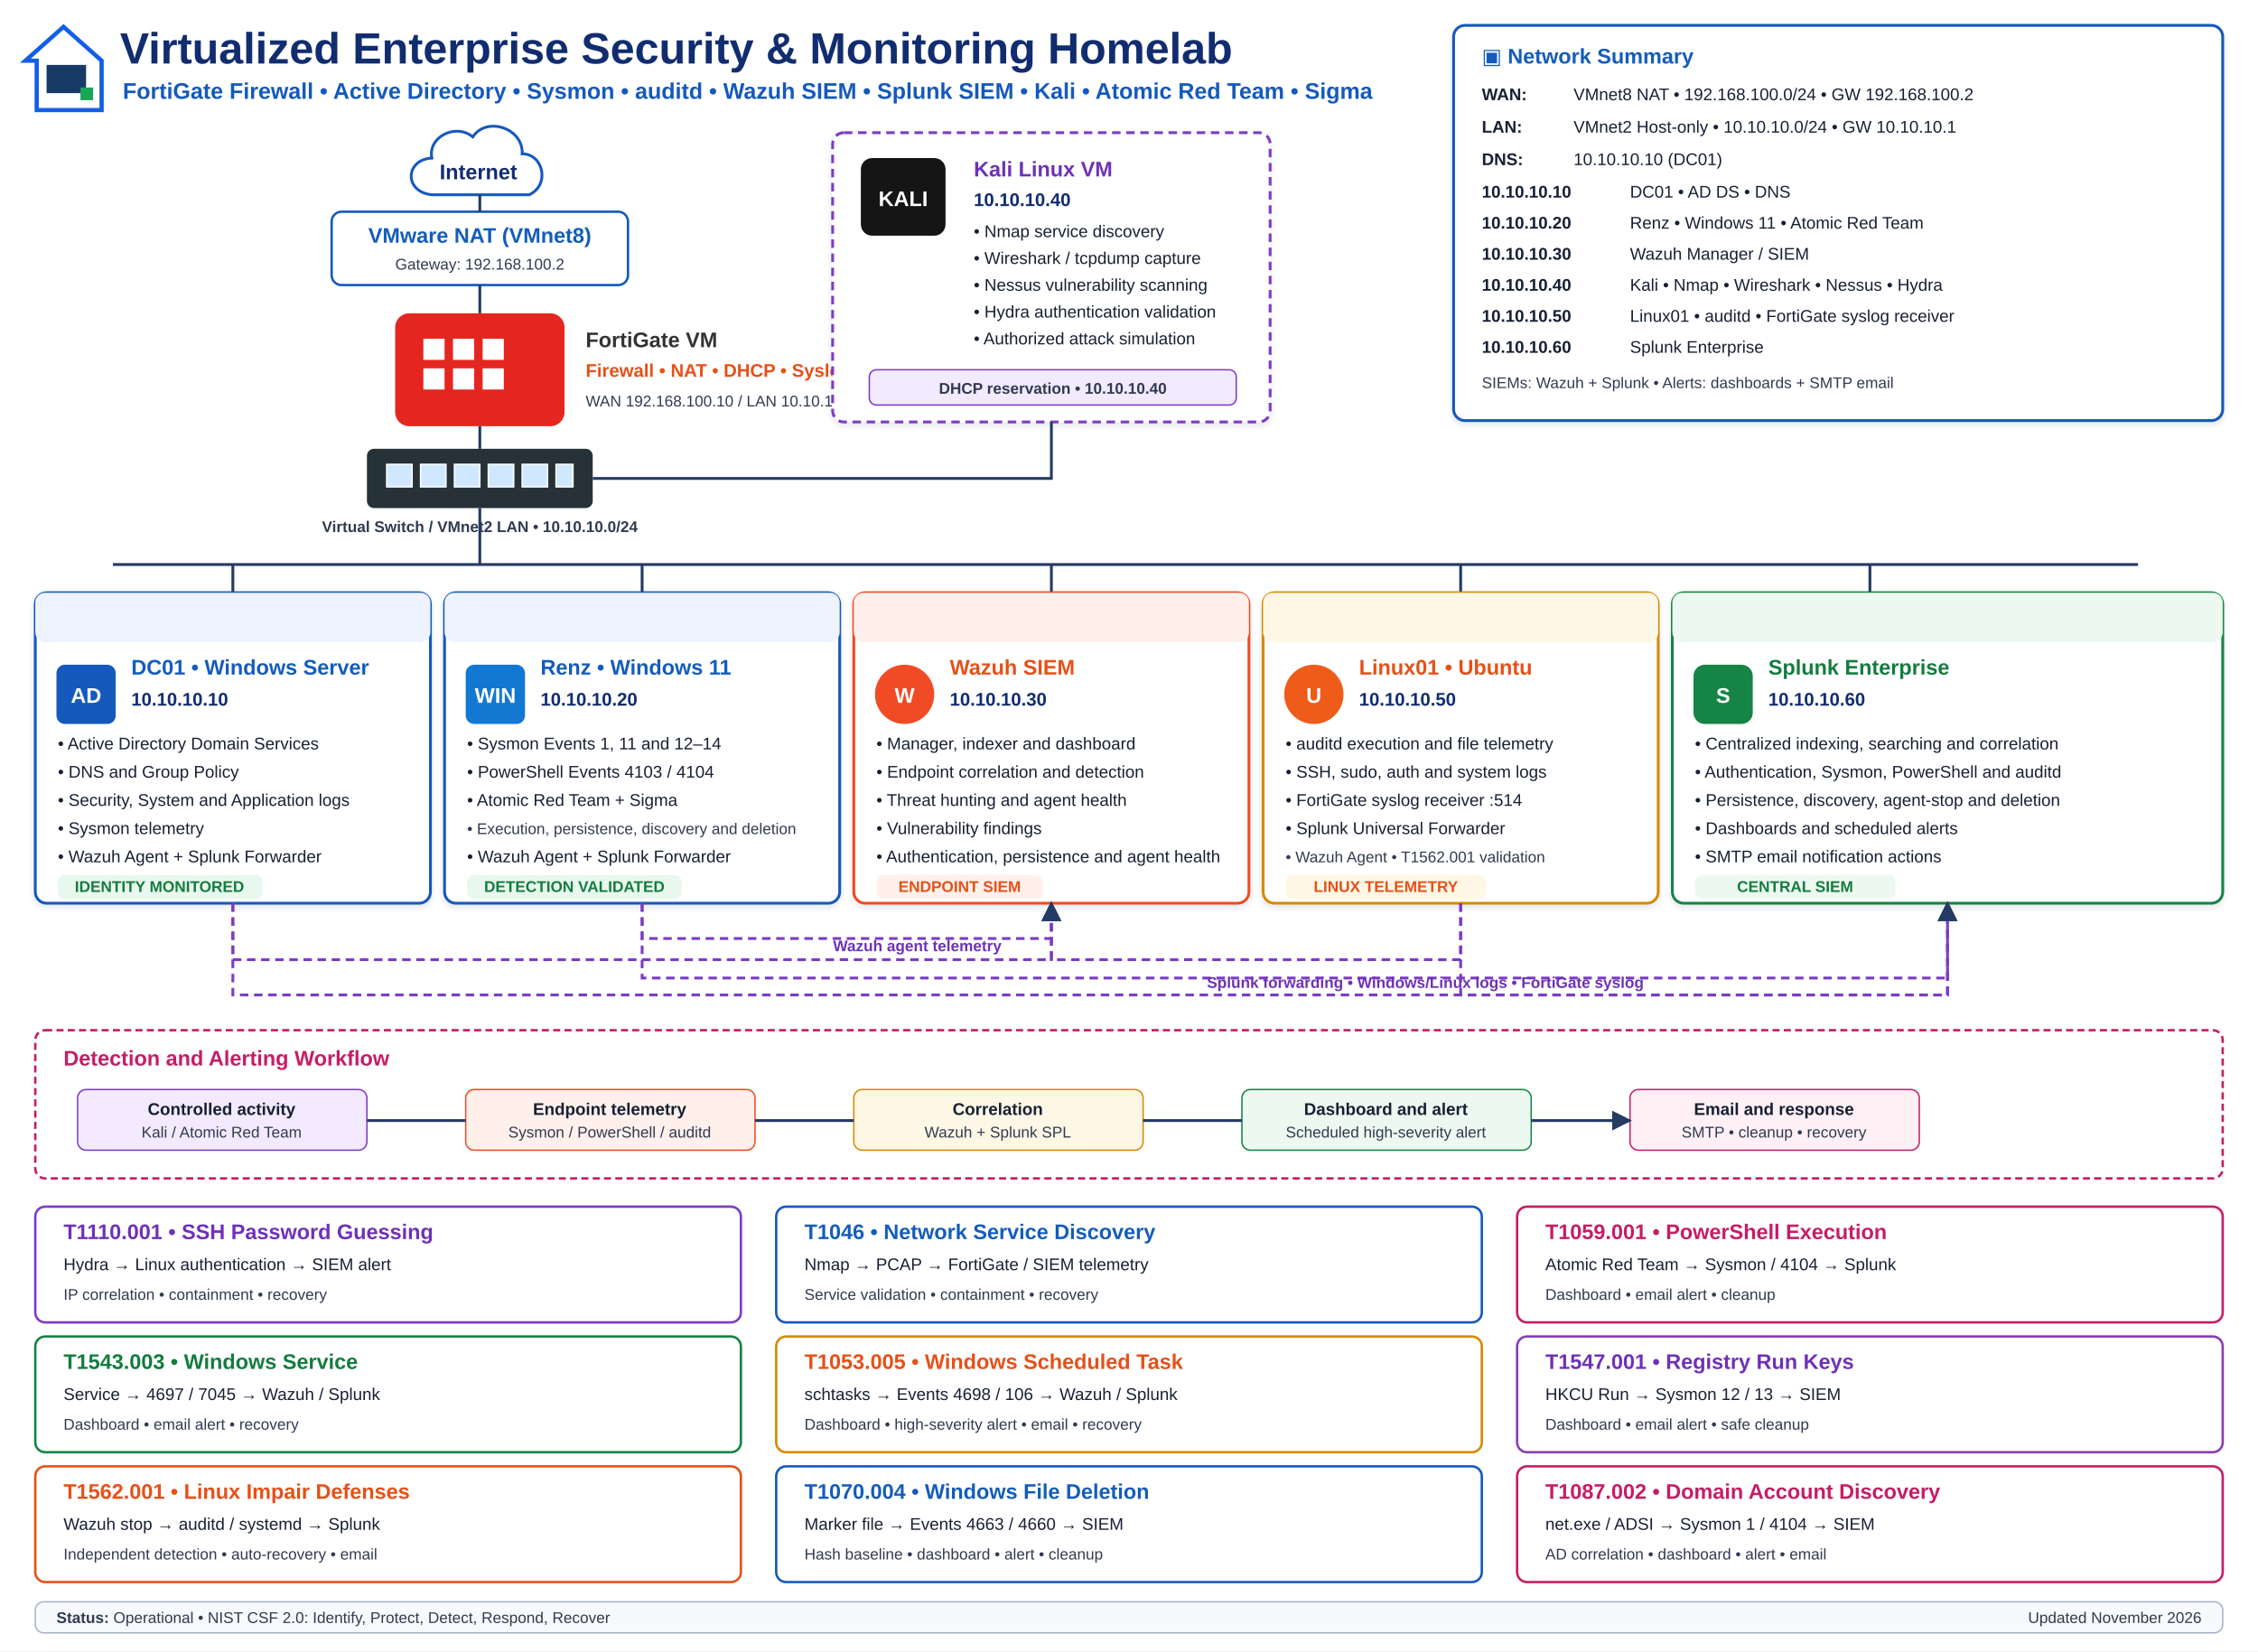
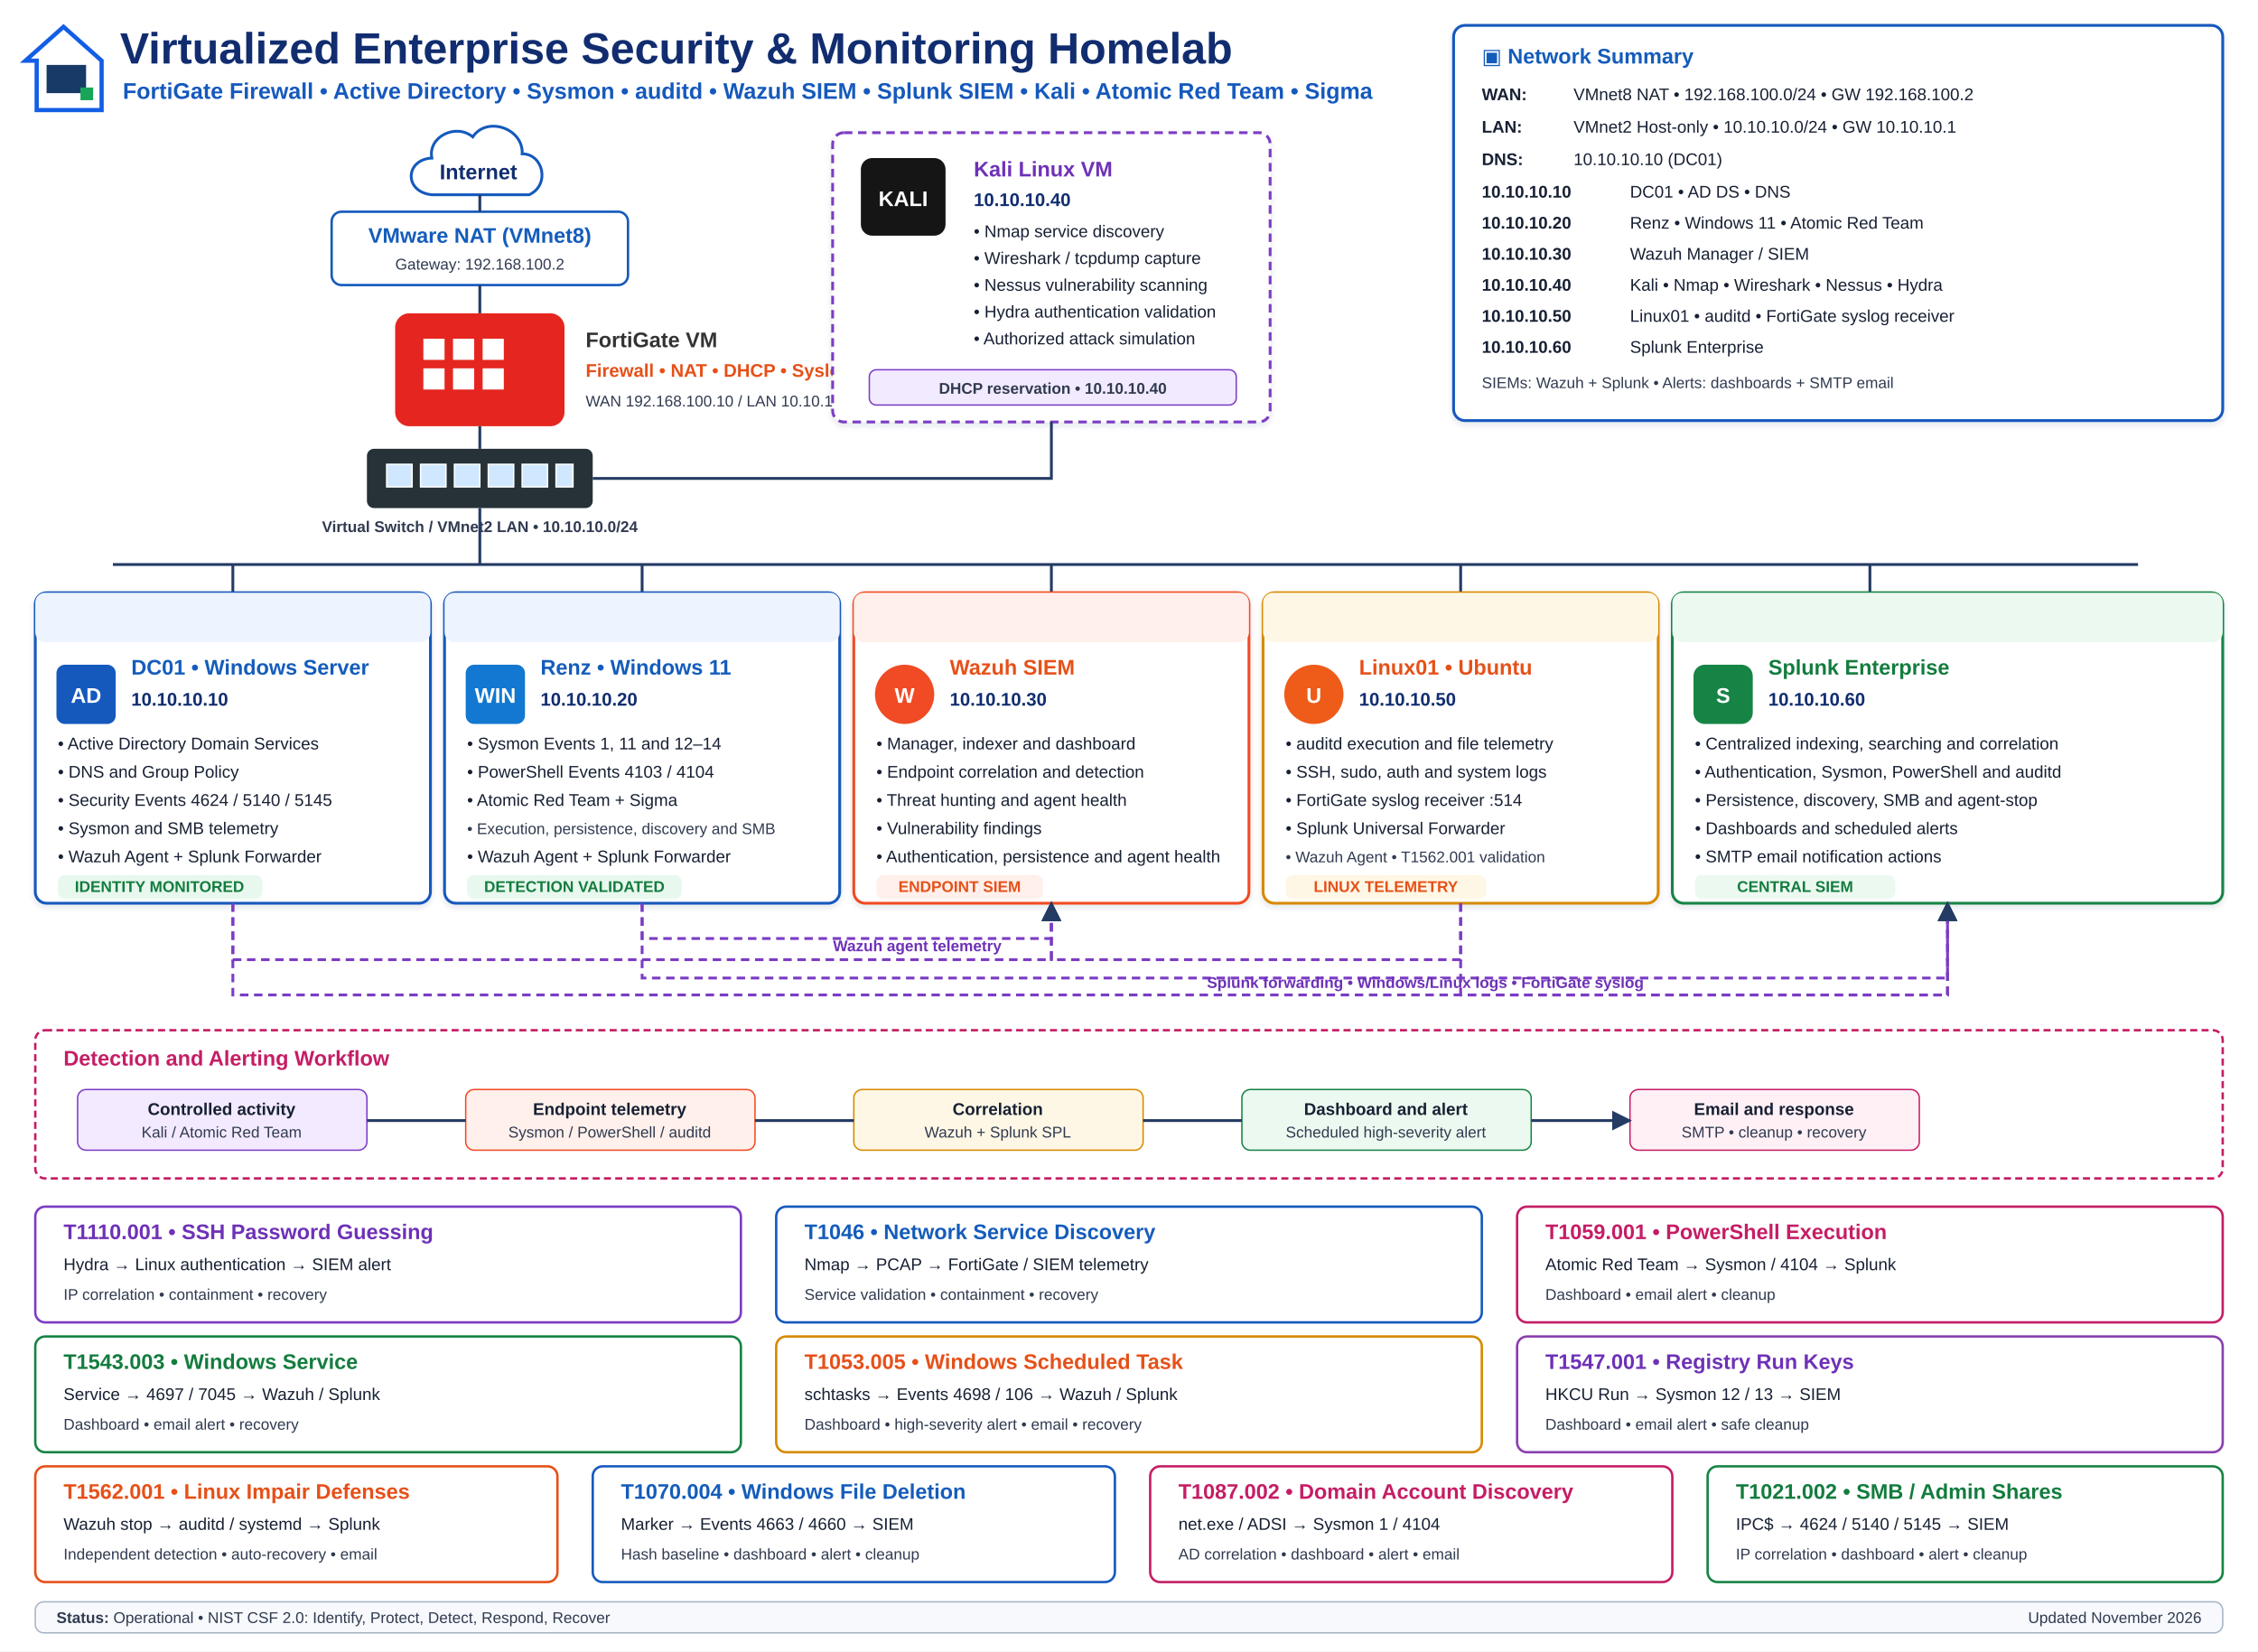
<svg xmlns="http://www.w3.org/2000/svg" width="1600" height="1170" viewBox="0 0 1600 1170">
  <defs>
    <marker id="arrow" viewBox="0 0 10 10" refX="9" refY="5" markerWidth="7" markerHeight="7" orient="auto">
      <path d="M0 0L10 5L0 10Z" fill="#243b64" />
    </marker>
    <filter id="soft" x="-10%" y="-10%" width="120%" height="120%">
      <feDropShadow dx="0" dy="2" stdDeviation="2" flood-color="#1e3a5f" flood-opacity=".12" />
    </filter>
    <style>
      .title{font:700 31px Arial,sans-serif;fill:#112d70}.subtitle{font:700 16px Arial,sans-serif;fill:#1559bd}
      .h{font:700 15px Arial,sans-serif}.ip{font:700 13px Arial,sans-serif}.t{font:400 12px Arial,sans-serif;fill:#172033}.s{font:400 11px Arial,sans-serif;fill:#303a50}
      .card{fill:#fff;stroke-width:2;rx:8;filter:url(#soft)}.section{fill:#fff;stroke-width:1.7;rx:7}
      .line{fill:none;stroke:#243b64;stroke-width:2}.arrow{fill:none;stroke:#243b64;stroke-width:2;marker-end:url(#arrow)}
      .dash{fill:none;stroke:#7c3cc4;stroke-width:2;stroke-dasharray:6 4;marker-end:url(#arrow)}
      .green{fill:#137c3e}.blue{fill:#145cbb}.purple{fill:#6e31b7}.orange{fill:#e65018}.pink{fill:#c51d65}.navy{fill:#112d70}
      .badge{rx:5}.white{fill:#fff}.bold{font-weight:700}
    </style>
  </defs>
  <rect width="1600" height="1170" fill="#fff" />
  <g transform="translate(18 15)">
    <path d="M0 28L27 4l27 24v35H8V28Z" fill="none" stroke="#135ee6" stroke-width="3" />
    <rect x="15" y="31" width="28" height="20" fill="#183a67" />
    <rect x="39" y="47" width="9" height="9" fill="#18a558" />
  </g>
  <text x="85" y="45" class="title">Virtualized Enterprise Security &amp; Monitoring Homelab</text>
  <text x="87" y="70" class="subtitle">FortiGate Firewall • Active Directory • Sysmon • auditd • Wazuh SIEM • Splunk SIEM • Kali • Atomic Red Team • Sigma</text>
  <g transform="translate(260 88)">
    <path d="M46 24c-3-15 17-25 29-15 10-15 36-6 35 12 15 0 20 22 5 29H46c-20-2-19-25 0-26Z" fill="#fff" stroke="#1559bd" stroke-width="2" />
    <text x="79" y="39" text-anchor="middle" class="h navy">Internet</text>
  </g>
  <rect x="235" y="150" width="210" height="52" class="section" stroke="#1559bd" />
  <text x="340" y="172" text-anchor="middle" class="h blue">VMware NAT (VMnet8)</text>
  <text x="340" y="191" text-anchor="middle" class="s">Gateway: 192.168.100.2</text>
  <path d="M340 138V150" class="line" />
  <rect x="280" y="222" width="120" height="80" rx="10" fill="#e52620" />
  <g fill="#fff">
    <rect x="300" y="240" width="15" height="15" />
    <rect x="321" y="240" width="15" height="15" />
    <rect x="342" y="240" width="15" height="15" />
    <rect x="300" y="261" width="15" height="15" />
    <rect x="321" y="261" width="15" height="15" />
    <rect x="342" y="261" width="15" height="15" />
  </g>
  <text x="415" y="246" class="h" fill="#333">FortiGate VM</text>
  <text x="415" y="267" class="ip orange">Firewall • NAT • DHCP • Syslog</text>
  <text x="415" y="288" class="s">WAN 192.168.100.10 / LAN 10.10.10.1</text>
  <path d="M340 202V222" class="line" />
  <g transform="translate(260 318)">
    <rect width="160" height="42" rx="5" fill="#263238" />
    <g fill="#cfe8ff" stroke="#fff">
      <rect x="14" y="11" width="18" height="16" />
      <rect x="38" y="11" width="18" height="16" />
      <rect x="62" y="11" width="18" height="16" />
      <rect x="86" y="11" width="18" height="16" />
      <rect x="110" y="11" width="18" height="16" />
      <rect x="134" y="11" width="12" height="16" />
    </g>
  </g>
  <text x="340" y="377" text-anchor="middle" class="s bold">Virtual Switch / VMnet2 LAN • 10.10.10.0/24</text>
  <path d="M340 302V318" class="line" />
  <rect x="590" y="94" width="310" height="205" class="card" stroke="#7c3cc4" stroke-dasharray="6 4" />
  <rect x="610" y="112" width="60" height="55" rx="8" fill="#151515" />
  <text x="640" y="146" text-anchor="middle" class="h white">KALI</text>
  <text x="690" y="125" class="h purple">Kali Linux VM</text>
  <text x="690" y="146" class="ip navy">10.10.10.40</text>
  <text x="690" y="168" class="t">• Nmap service discovery</text>
  <text x="690" y="187" class="t">• Wireshark / tcpdump capture</text>
  <text x="690" y="206" class="t">• Nessus vulnerability scanning</text>
  <text x="690" y="225" class="t">• Hydra authentication validation</text>
  <text x="690" y="244" class="t">• Authorized attack simulation</text>
  <rect x="616" y="262" width="260" height="25" class="badge" fill="#f2eaff" stroke="#7c3cc4" />
  <text x="746" y="279" text-anchor="middle" class="s bold">DHCP reservation • 10.10.10.40</text>
  <path d="M420 339H745V299" class="line" />
  <rect x="1030" y="18" width="545" height="280" class="card" stroke="#1559bd" />
  <text x="1050" y="45" class="h blue">▣  Network Summary</text>
  <text x="1050" y="71" class="t bold">WAN:</text>
  <text x="1115" y="71" class="t">VMnet8 NAT • 192.168.100.0/24 • GW 192.168.100.2</text>
  <text x="1050" y="94" class="t bold">LAN:</text>
  <text x="1115" y="94" class="t">VMnet2 Host-only • 10.10.10.0/24 • GW 10.10.10.1</text>
  <text x="1050" y="117" class="t bold">DNS:</text>
  <text x="1115" y="117" class="t">10.10.10.10 (DC01)</text>
  <text x="1050" y="140" class="t bold">10.10.10.10</text>
  <text x="1155" y="140" class="t">DC01 • AD DS • DNS</text>
  <text x="1050" y="162" class="t bold">10.10.10.20</text>
  <text x="1155" y="162" class="t">Renz • Windows 11 • Atomic Red Team</text>
  <text x="1050" y="184" class="t bold">10.10.10.30</text>
  <text x="1155" y="184" class="t">Wazuh Manager / SIEM</text>
  <text x="1050" y="206" class="t bold">10.10.10.40</text>
  <text x="1155" y="206" class="t">Kali • Nmap • Wireshark • Nessus • Hydra</text>
  <text x="1050" y="228" class="t bold">10.10.10.50</text>
  <text x="1155" y="228" class="t">Linux01 • auditd • FortiGate syslog receiver</text>
  <text x="1050" y="250" class="t bold">10.10.10.60</text>
  <text x="1155" y="250" class="t">Splunk Enterprise</text>
  <text x="1050" y="275" class="s">SIEMs: Wazuh + Splunk • Alerts: dashboards + SMTP email</text>
  <path d="M80 400H1515" class="line" />
  <path d="M340 360V400" class="line" />
  <path d="M165 400V420M455 400V420M745 400V420M1035 400V420M1325 400V420" class="line" />
  <g transform="translate(25 420)">
    <rect width="280" height="220" class="card" stroke="#1559bd" />
    <rect width="280" height="35" rx="7" fill="#edf4ff" />
    <rect x="15" y="51" width="42" height="42" rx="6" fill="#1559bd" />
    <text x="36" y="78" text-anchor="middle" class="h white">AD</text>
    <text x="68" y="58" class="h blue">DC01 • Windows Server</text>
    <text x="68" y="80" class="ip navy">10.10.10.10</text>
    <text x="16" y="111" class="t">• Active Directory Domain Services</text>
    <text x="16" y="131" class="t">• DNS and Group Policy</text>
-     <text x="16" y="151" class="t">• Security, System and Application logs</text>
-     <text x="16" y="171" class="t">• Sysmon telemetry</text>
+     <text x="16" y="151" class="t">• Security Events 4624 / 5140 / 5145</text>
+     <text x="16" y="171" class="t">• Sysmon and SMB telemetry</text>
    <text x="16" y="191" class="t">• Wazuh Agent + Splunk Forwarder</text>
    <rect x="16" y="200" width="145" height="17" class="badge" fill="#e8f8ee" />
    <text x="88" y="212" text-anchor="middle" class="s bold green">IDENTITY MONITORED</text>
  </g>
  <g transform="translate(315 420)">
    <rect width="280" height="220" class="card" stroke="#1559bd" />
    <rect width="280" height="35" rx="7" fill="#edf4ff" />
    <rect x="15" y="51" width="42" height="42" rx="6" fill="#1278d1" />
    <text x="36" y="78" text-anchor="middle" class="h white">WIN</text>
    <text x="68" y="58" class="h blue">Renz • Windows 11</text>
    <text x="68" y="80" class="ip navy">10.10.10.20</text>
    <text x="16" y="111" class="t">• Sysmon Events 1, 11 and 12–14</text>
    <text x="16" y="131" class="t">• PowerShell Events 4103 / 4104</text>
    <text x="16" y="151" class="t">• Atomic Red Team + Sigma</text>
-     <text x="16" y="171" class="s">• Execution, persistence, discovery and deletion</text>
+     <text x="16" y="171" class="s">• Execution, persistence, discovery and SMB</text>
    <text x="16" y="191" class="t">• Wazuh Agent + Splunk Forwarder</text>
    <rect x="16" y="200" width="152" height="17" class="badge" fill="#e8f8ee" />
    <text x="92" y="212" text-anchor="middle" class="s bold green">DETECTION VALIDATED</text>
  </g>
  <g transform="translate(605 420)">
    <rect width="280" height="220" class="card" stroke="#f04b24" />
    <rect width="280" height="35" rx="7" fill="#fff0eb" />
    <rect x="15" y="51" width="42" height="42" rx="21" fill="#f04b24" />
    <text x="36" y="78" text-anchor="middle" class="h white">W</text>
    <text x="68" y="58" class="h orange">Wazuh SIEM</text>
    <text x="68" y="80" class="ip navy">10.10.10.30</text>
    <text x="16" y="111" class="t">• Manager, indexer and dashboard</text>
    <text x="16" y="131" class="t">• Endpoint correlation and detection</text>
    <text x="16" y="151" class="t">• Threat hunting and agent health</text>
    <text x="16" y="171" class="t">• Vulnerability findings</text>
    <text x="16" y="191" class="t">• Authentication, persistence and agent health</text>
    <rect x="16" y="200" width="118" height="17" class="badge" fill="#fff0eb" />
    <text x="75" y="212" text-anchor="middle" class="s bold orange">ENDPOINT SIEM</text>
  </g>
  <g transform="translate(895 420)">
    <rect width="280" height="220" class="card" stroke="#d68a00" />
    <rect width="280" height="35" rx="7" fill="#fff7e5" />
    <rect x="15" y="51" width="42" height="42" rx="21" fill="#ef5b19" />
    <text x="36" y="78" text-anchor="middle" class="h white">U</text>
    <text x="68" y="58" class="h orange">Linux01 • Ubuntu</text>
    <text x="68" y="80" class="ip navy">10.10.10.50</text>
    <text x="16" y="111" class="t">• auditd execution and file telemetry</text>
    <text x="16" y="131" class="t">• SSH, sudo, auth and system logs</text>
    <text x="16" y="151" class="t">• FortiGate syslog receiver :514</text>
    <text x="16" y="171" class="t">• Splunk Universal Forwarder</text>
    <text x="16" y="191" class="s">• Wazuh Agent • T1562.001 validation</text>
    <rect x="16" y="200" width="142" height="17" class="badge" fill="#fff7e5" />
    <text x="87" y="212" text-anchor="middle" class="s bold orange">LINUX TELEMETRY</text>
  </g>
  <g transform="translate(1185 420)">
    <rect width="390" height="220" class="card" stroke="#168444" />
    <rect width="390" height="35" rx="7" fill="#ecf9f0" />
    <rect x="15" y="51" width="42" height="42" rx="8" fill="#168444" />
    <text x="36" y="78" text-anchor="middle" class="h white">S</text>
    <text x="68" y="58" class="h green">Splunk Enterprise</text>
    <text x="68" y="80" class="ip navy">10.10.10.60</text>
    <text x="16" y="111" class="t">• Centralized indexing, searching and correlation</text>
    <text x="16" y="131" class="t">• Authentication, Sysmon, PowerShell and auditd</text>
-     <text x="16" y="151" class="t">• Persistence, discovery, agent-stop and deletion</text>
+     <text x="16" y="151" class="t">• Persistence, discovery, SMB and agent-stop</text>
    <text x="16" y="171" class="t">• Dashboards and scheduled alerts</text>
    <text x="16" y="191" class="t">• SMTP email notification actions</text>
    <rect x="16" y="200" width="142" height="17" class="badge" fill="#ecf9f0" />
    <text x="87" y="212" text-anchor="middle" class="s bold green">CENTRAL SIEM</text>
  </g>
  <path d="M165 640V680H745V640" class="dash" />
  <path d="M455 640V665H745V640" class="dash" />
  <path d="M1035 640V680H745V640" class="dash" />
  <path d="M165 640V705H1380V640" class="dash" />
  <path d="M455 640V693H1380V640" class="dash" />
  <path d="M1035 640V705H1380V640" class="dash" />
  <text x="650" y="674" text-anchor="middle" class="s bold purple">Wazuh agent telemetry</text>
  <text x="1010" y="700" text-anchor="middle" class="s bold purple">Splunk forwarding • Windows/Linux logs • FortiGate syslog</text>
  <rect x="25" y="730" width="1550" height="105" class="section" stroke="#c51d65" stroke-dasharray="5 3" />
  <text x="45" y="755" class="h pink">Detection and Alerting Workflow</text>
  <g transform="translate(55 772)">
    <rect width="205" height="43" rx="6" fill="#f3eaff" stroke="#7c3cc4" />
    <text x="102" y="18" text-anchor="middle" class="t bold">Controlled activity</text>
    <text x="102" y="34" text-anchor="middle" class="s">Kali / Atomic Red Team</text>
  </g>
  <g transform="translate(330 772)">
    <rect width="205" height="43" rx="6" fill="#fff0eb" stroke="#f04b24" />
    <text x="102" y="18" text-anchor="middle" class="t bold">Endpoint telemetry</text>
    <text x="102" y="34" text-anchor="middle" class="s">Sysmon / PowerShell / auditd</text>
  </g>
  <g transform="translate(605 772)">
    <rect width="205" height="43" rx="6" fill="#fff7e5" stroke="#d68a00" />
    <text x="102" y="18" text-anchor="middle" class="t bold">Correlation</text>
    <text x="102" y="34" text-anchor="middle" class="s">Wazuh + Splunk SPL</text>
  </g>
  <g transform="translate(880 772)">
    <rect width="205" height="43" rx="6" fill="#ecf9f0" stroke="#168444" />
    <text x="102" y="18" text-anchor="middle" class="t bold">Dashboard and alert</text>
    <text x="102" y="34" text-anchor="middle" class="s">Scheduled high-severity alert</text>
  </g>
  <g transform="translate(1155 772)">
    <rect width="205" height="43" rx="6" fill="#fff0f6" stroke="#c51d65" />
    <text x="102" y="18" text-anchor="middle" class="t bold">Email and response</text>
    <text x="102" y="34" text-anchor="middle" class="s">SMTP • cleanup • recovery</text>
  </g>
  <path d="M260 794H330M535 794H605M810 794H880M1085 794H1155" class="arrow" />
  <rect x="25" y="855" width="500" height="82" class="section" stroke="#7c3cc4" />
  <text x="45" y="878" class="h purple">T1110.001 • SSH Password Guessing</text>
  <text x="45" y="900" class="t">Hydra → Linux authentication → SIEM alert</text>
  <text x="45" y="921" class="s">IP correlation • containment • recovery</text>
  <rect x="550" y="855" width="500" height="82" class="section" stroke="#1559bd" />
  <text x="570" y="878" class="h blue">T1046 • Network Service Discovery</text>
  <text x="570" y="900" class="t">Nmap → PCAP → FortiGate / SIEM telemetry</text>
  <text x="570" y="921" class="s">Service validation • containment • recovery</text>
  <rect x="1075" y="855" width="500" height="82" class="section" stroke="#c51d65" />
  <text x="1095" y="878" class="h pink">T1059.001 • PowerShell Execution</text>
  <text x="1095" y="900" class="t">Atomic Red Team → Sysmon / 4104 → Splunk</text>
  <text x="1095" y="921" class="s">Dashboard • email alert • cleanup</text>
  <rect x="25" y="947" width="500" height="82" class="section" stroke="#168444" />
  <text x="45" y="970" class="h green">T1543.003 • Windows Service</text>
  <text x="45" y="992" class="t">Service → 4697 / 7045 → Wazuh / Splunk</text>
  <text x="45" y="1013" class="s">Dashboard • email alert • recovery</text>
  <rect x="550" y="947" width="500" height="82" class="section" stroke="#d68a00" />
  <text x="570" y="970" class="h orange">T1053.005 • Windows Scheduled Task</text>
  <text x="570" y="992" class="t">schtasks → Events 4698 / 106 → Wazuh / Splunk</text>
  <text x="570" y="1013" class="s">Dashboard • high-severity alert • email • recovery</text>
  <rect x="1075" y="947" width="500" height="82" class="section" stroke="#8a3fb0" />
  <text x="1095" y="970" class="h purple">T1547.001 • Registry Run Keys</text>
  <text x="1095" y="992" class="t">HKCU Run → Sysmon 12 / 13 → SIEM</text>
  <text x="1095" y="1013" class="s">Dashboard • email alert • safe cleanup</text>
-   <rect x="25" y="1039" width="500" height="82" class="section" stroke="#e65018" />
+   <rect x="25" y="1039" width="370" height="82" class="section" stroke="#e65018" />
  <text x="45" y="1062" class="h orange">T1562.001 • Linux Impair Defenses</text>
  <text x="45" y="1084" class="t">Wazuh stop → auditd / systemd → Splunk</text>
  <text x="45" y="1105" class="s">Independent detection • auto-recovery • email</text>
-   <rect x="550" y="1039" width="500" height="82" class="section" stroke="#1559bd" />
-   <text x="570" y="1062" class="h blue">T1070.004 • Windows File Deletion</text>
-   <text x="570" y="1084" class="t">Marker file → Events 4663 / 4660 → SIEM</text>
-   <text x="570" y="1105" class="s">Hash baseline • dashboard • alert • cleanup</text>
-   <rect x="1075" y="1039" width="500" height="82" class="section" stroke="#c51d65" />
-   <text x="1095" y="1062" class="h pink">T1087.002 • Domain Account Discovery</text>
-   <text x="1095" y="1084" class="t">net.exe / ADSI → Sysmon 1 / 4104 → SIEM</text>
-   <text x="1095" y="1105" class="s">AD correlation • dashboard • alert • email</text>
+   <rect x="420" y="1039" width="370" height="82" class="section" stroke="#1559bd" />
+   <text x="440" y="1062" class="h blue">T1070.004 • Windows File Deletion</text>
+   <text x="440" y="1084" class="t">Marker → Events 4663 / 4660 → SIEM</text>
+   <text x="440" y="1105" class="s">Hash baseline • dashboard • alert • cleanup</text>
+   <rect x="815" y="1039" width="370" height="82" class="section" stroke="#c51d65" />
+   <text x="835" y="1062" class="h pink">T1087.002 • Domain Account Discovery</text>
+   <text x="835" y="1084" class="t">net.exe / ADSI → Sysmon 1 / 4104</text>
+   <text x="835" y="1105" class="s">AD correlation • dashboard • alert • email</text>
+   <rect x="1210" y="1039" width="365" height="82" class="section" stroke="#168444" />
+   <text x="1230" y="1062" class="h green">T1021.002 • SMB / Admin Shares</text>
+   <text x="1230" y="1084" class="t">IPC$ → 4624 / 5140 / 5145 → SIEM</text>
+   <text x="1230" y="1105" class="s">IP correlation • dashboard • alert • cleanup</text>
  <rect x="25" y="1135" width="1550" height="22" rx="6" fill="#f7f9fc" stroke="#a7b3c5" />
  <text x="40" y="1150" class="s">
    <tspan class="bold">Status:</tspan> Operational • NIST CSF 2.0: Identify, Protect, Detect, Respond, Recover</text>
  <text x="1560" y="1150" text-anchor="end" class="s">Updated November 2026</text>
</svg>
